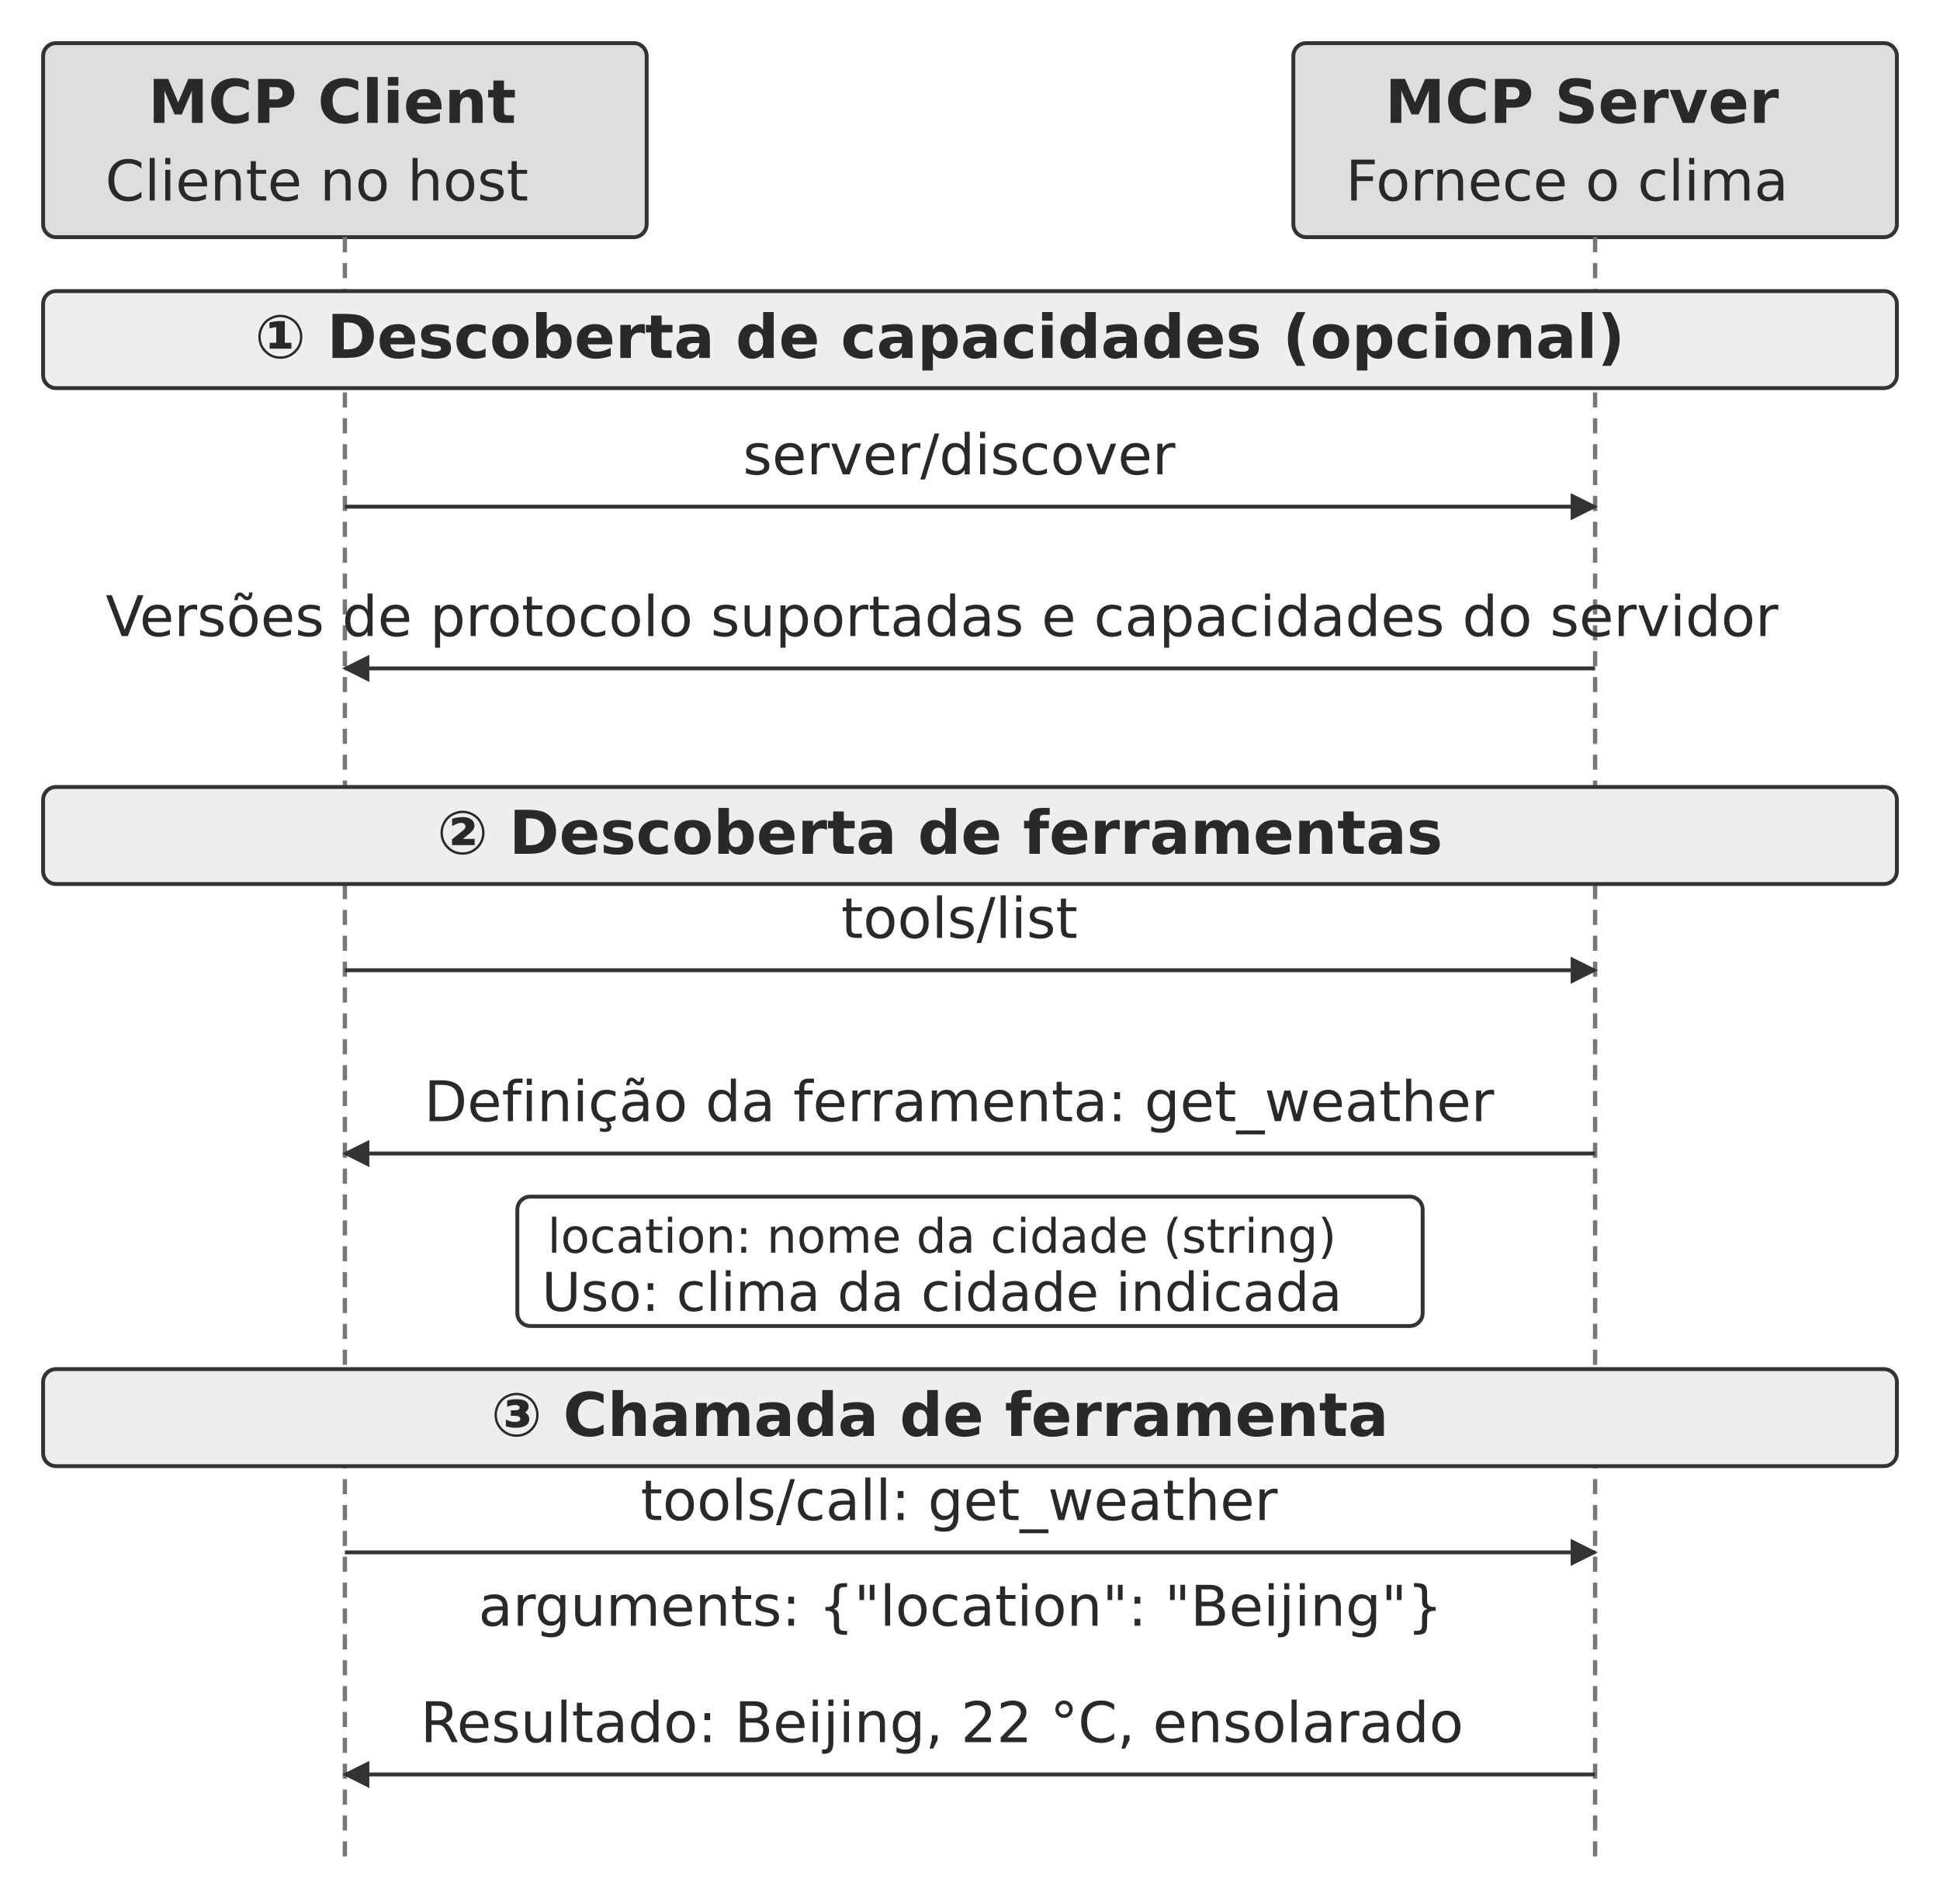
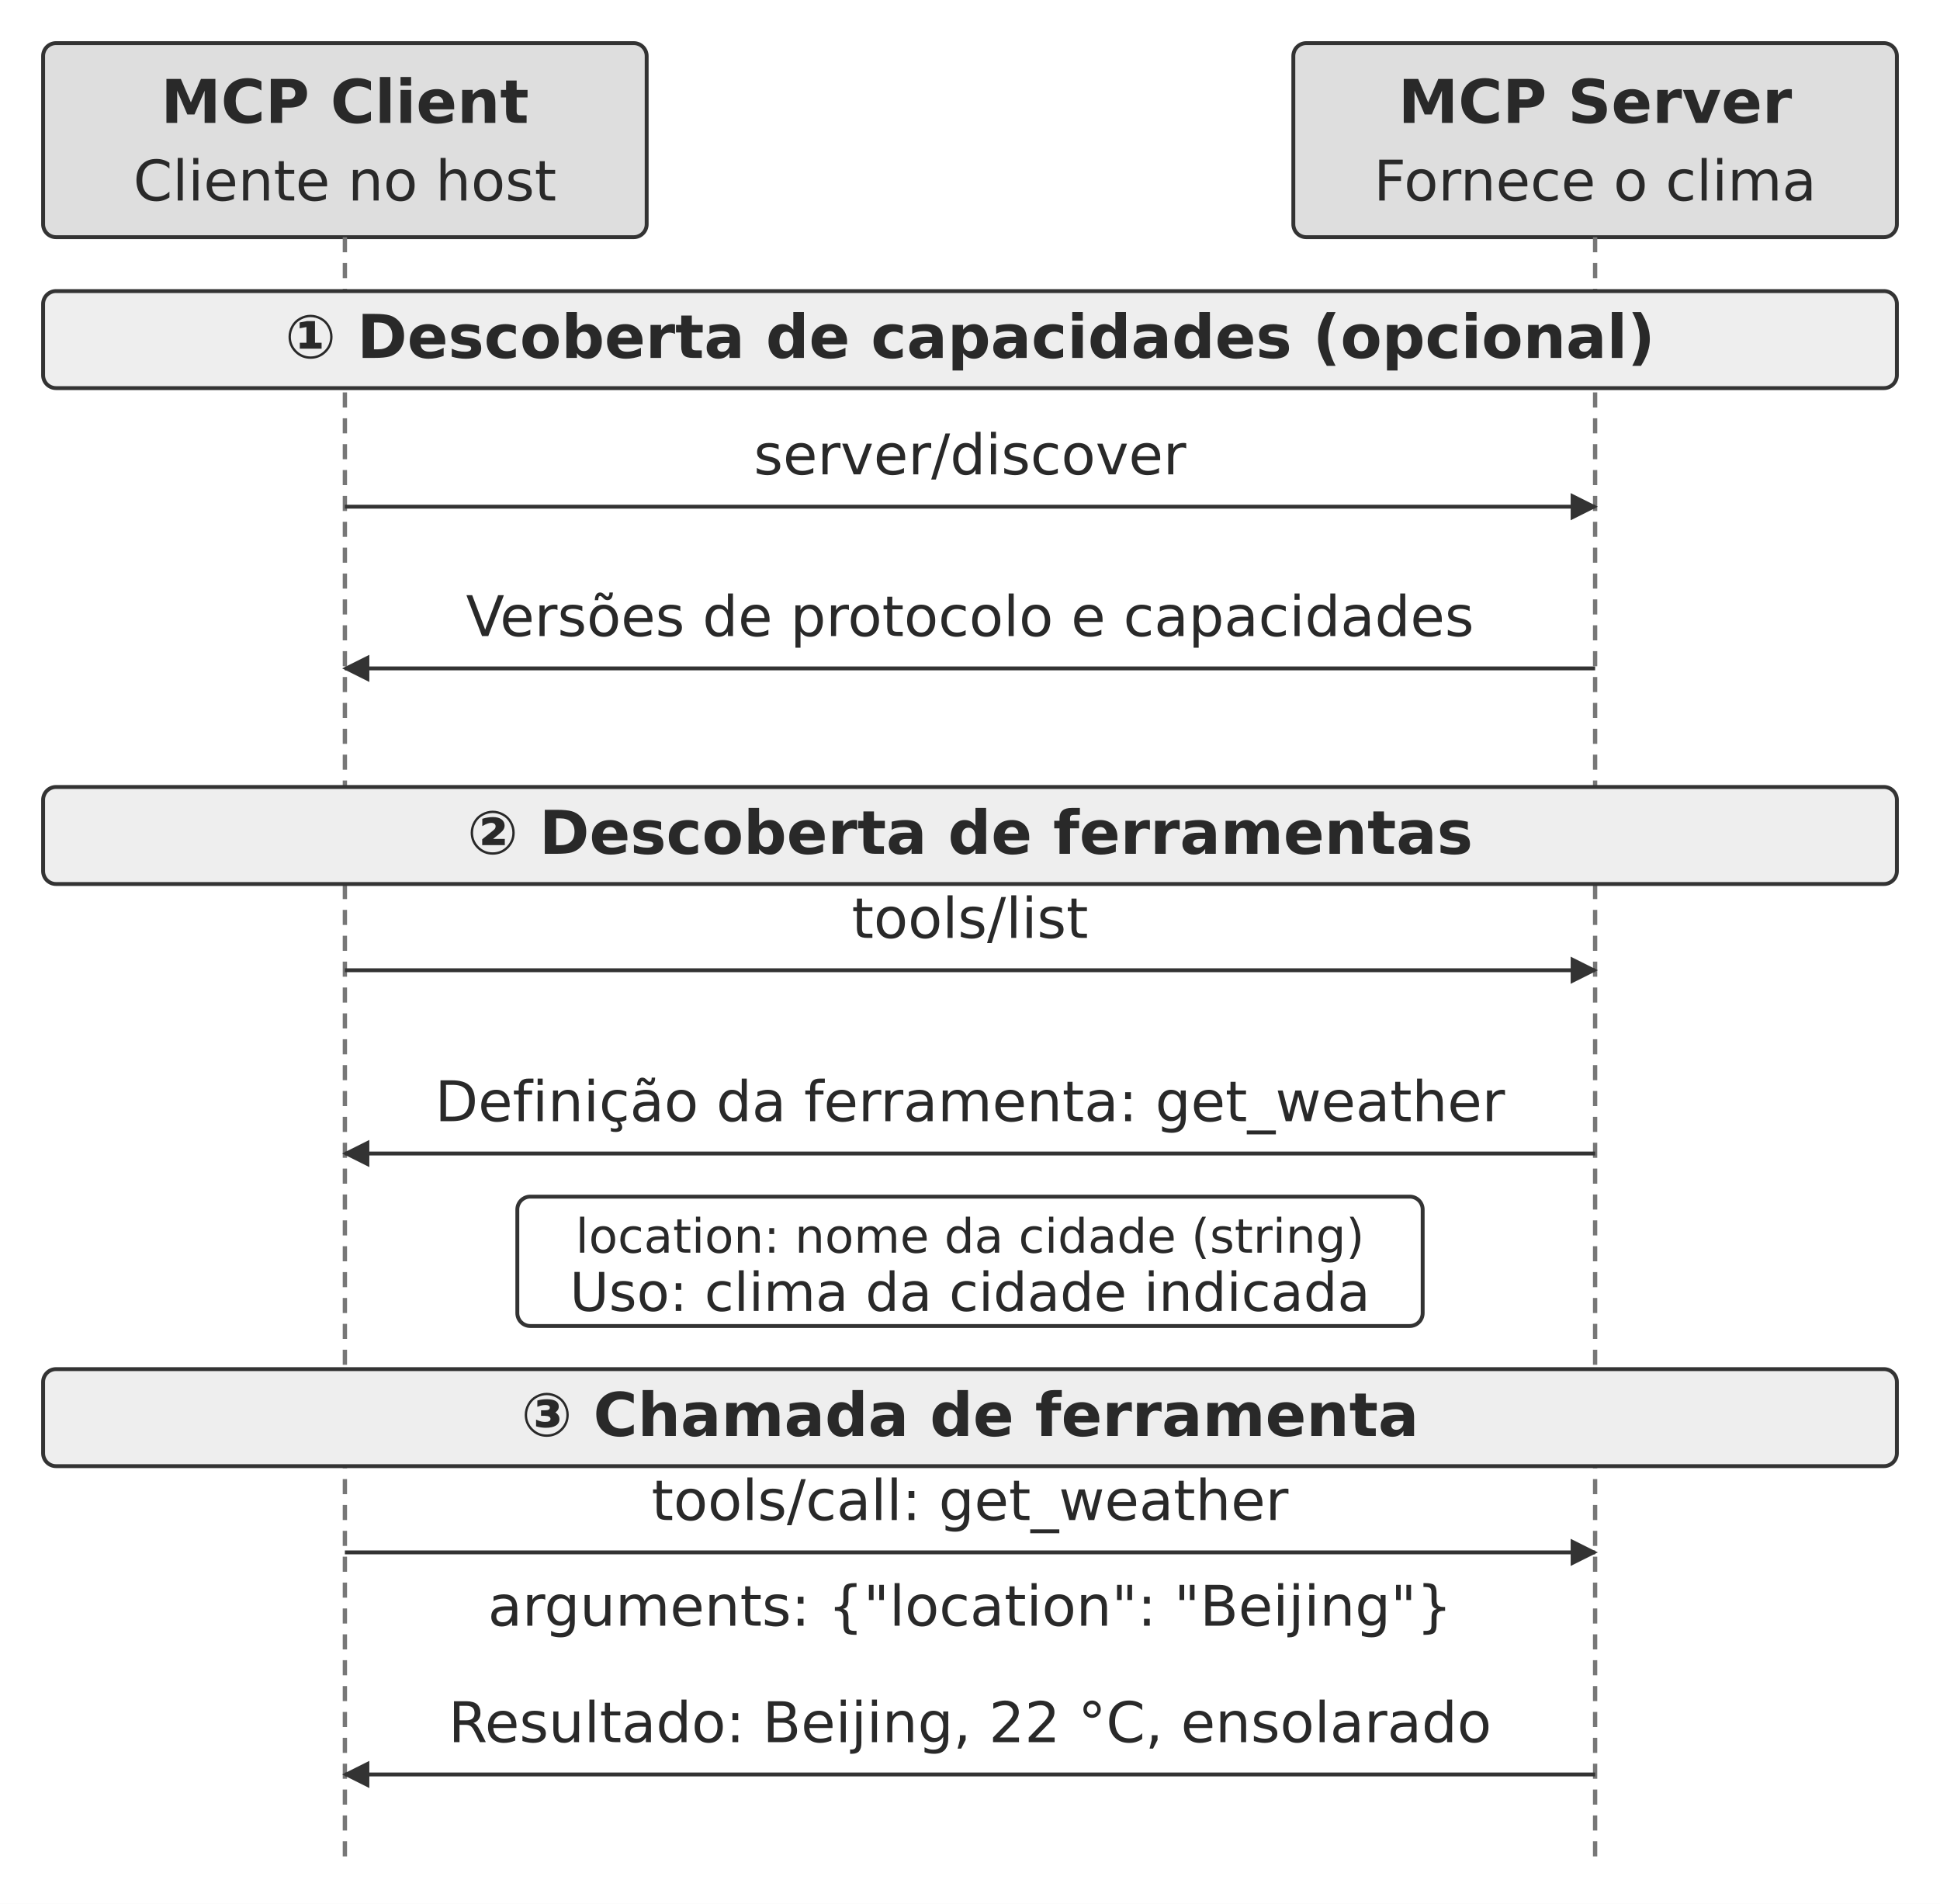
<svg xmlns="http://www.w3.org/2000/svg" width="106.000mm" height="103.998mm" viewBox="0 0 900 883" role="img" aria-labelledby="title desc">
  <defs>
    <marker id="arrow" viewBox="0 0 10 10" refX="9" refY="5" markerWidth="7" markerHeight="7" orient="auto-start-reverse">
      <path d="M0 0 L10 5 L0 10 Z" fill="#333333" />
    </marker>
  </defs>
  <rect width="900" height="883" fill="#ffffff" y="0" />
  <rect x="20" y="20" width="280" height="90" rx="6" fill="#dedede" stroke="#333333" stroke-width="1.8" />
-   <text x="154.11" y="57" text-anchor="middle" font-family="&quot;DejaVu Sans&quot;, Arial, &quot;Helvetica Neue&quot;, sans-serif" font-size="28.0" font-weight="700" fill="#292929">MCP Client</text>
-   <text x="147" y="93" text-anchor="middle" font-family="&quot;DejaVu Sans&quot;, Arial, &quot;Helvetica Neue&quot;, sans-serif" font-size="26.0" font-weight="400" fill="#292929">Cliente no host</text>
+   <text x="160" y="57" text-anchor="middle" font-family="&quot;DejaVu Sans&quot;, Arial, &quot;Helvetica Neue&quot;, sans-serif" font-size="28.0" font-weight="700" fill="#292929">MCP Client</text>
+   <text x="160" y="93" text-anchor="middle" font-family="&quot;DejaVu Sans&quot;, Arial, &quot;Helvetica Neue&quot;, sans-serif" font-size="26.0" font-weight="400" fill="#292929">Cliente no host</text>
  <rect x="600" y="20" width="280" height="90" rx="6" fill="#dedede" stroke="#333333" stroke-width="1.8" />
-   <text x="733.9" y="57" text-anchor="middle" font-family="&quot;DejaVu Sans&quot;, Arial, &quot;Helvetica Neue&quot;, sans-serif" font-size="28.0" font-weight="700" fill="#292929">MCP Server</text>
-   <text x="727" y="93" text-anchor="middle" font-family="&quot;DejaVu Sans&quot;, Arial, &quot;Helvetica Neue&quot;, sans-serif" font-size="26.0" font-weight="400" fill="#292929">Fornece o clima</text>
+   <text x="740" y="57" text-anchor="middle" font-family="&quot;DejaVu Sans&quot;, Arial, &quot;Helvetica Neue&quot;, sans-serif" font-size="28.0" font-weight="700" fill="#292929">MCP Server</text>
+   <text x="740" y="93" text-anchor="middle" font-family="&quot;DejaVu Sans&quot;, Arial, &quot;Helvetica Neue&quot;, sans-serif" font-size="26.0" font-weight="400" fill="#292929">Fornece o clima</text>
  <path d="M160 110 L160 863" fill="none" stroke="#777777" stroke-width="2" stroke-dasharray="7 5" />
  <path d="M740 110 L740 863" fill="none" stroke="#777777" stroke-width="2" stroke-dasharray="7 5" />
  <rect x="20" y="135" width="860" height="45" rx="6" fill="#eeeeee" stroke="#333333" stroke-width="1.8" />
-   <text x="436" y="166" text-anchor="middle" font-family="&quot;DejaVu Sans&quot;, Arial, &quot;Helvetica Neue&quot;, sans-serif" font-size="28.0" font-weight="700" fill="#292929">① Descoberta de capacidades (opcional)</text>
+   <text x="450" y="166" text-anchor="middle" font-family="&quot;DejaVu Sans&quot;, Arial, &quot;Helvetica Neue&quot;, sans-serif" font-size="28.0" font-weight="700" fill="#292929">① Descoberta de capacidades (opcional)</text>
  <rect x="20" y="365" width="860" height="45" rx="6" fill="#eeeeee" stroke="#333333" stroke-width="1.8" />
-   <text x="436" y="396" text-anchor="middle" font-family="&quot;DejaVu Sans&quot;, Arial, &quot;Helvetica Neue&quot;, sans-serif" font-size="28.0" font-weight="700" fill="#292929">② Descoberta de ferramentas</text>
+   <text x="450" y="396" text-anchor="middle" font-family="&quot;DejaVu Sans&quot;, Arial, &quot;Helvetica Neue&quot;, sans-serif" font-size="28.0" font-weight="700" fill="#292929">② Descoberta de ferramentas</text>
  <rect x="20" y="635" width="860" height="45" rx="6" fill="#eeeeee" stroke="#333333" stroke-width="1.8" />
-   <text x="436" y="666" text-anchor="middle" font-family="&quot;DejaVu Sans&quot;, Arial, &quot;Helvetica Neue&quot;, sans-serif" font-size="28.0" font-weight="700" fill="#292929">③ Chamada de ferramenta</text>
-   <text x="444.96" y="220" text-anchor="middle" font-family="&quot;DejaVu Sans&quot;, Arial, &quot;Helvetica Neue&quot;, sans-serif" font-size="26.0" font-weight="400" fill="#292929">server/discover</text>
+   <text x="450" y="666" text-anchor="middle" font-family="&quot;DejaVu Sans&quot;, Arial, &quot;Helvetica Neue&quot;, sans-serif" font-size="28.0" font-weight="700" fill="#292929">③ Chamada de ferramenta</text>
+   <text x="450" y="220" text-anchor="middle" font-family="&quot;DejaVu Sans&quot;, Arial, &quot;Helvetica Neue&quot;, sans-serif" font-size="26.0" font-weight="400" fill="#292929">server/discover</text>
  <path d="M160 235 L740 235" fill="none" stroke="#333333" stroke-width="1.8" marker-end="url(#arrow)" />
-   <text x="437" y="295" text-anchor="middle" font-family="&quot;DejaVu Sans&quot;, Arial, &quot;Helvetica Neue&quot;, sans-serif" font-size="26.0" font-weight="400" fill="#292929">Versões de protocolo suportadas e capacidades do servidor</text>
+   <text x="450" y="295" text-anchor="middle" font-family="&quot;DejaVu Sans&quot;, Arial, &quot;Helvetica Neue&quot;, sans-serif" font-size="26.0" font-weight="400" fill="#292929">Versões de protocolo e capacidades</text>
  <path d="M740 310 L160 310" fill="none" stroke="#333333" stroke-width="1.8" marker-end="url(#arrow)" />
-   <text x="445.1" y="435" text-anchor="middle" font-family="&quot;DejaVu Sans&quot;, Arial, &quot;Helvetica Neue&quot;, sans-serif" font-size="26.0" font-weight="400" fill="#292929">tools/list</text>
+   <text x="450" y="435" text-anchor="middle" font-family="&quot;DejaVu Sans&quot;, Arial, &quot;Helvetica Neue&quot;, sans-serif" font-size="26.0" font-weight="400" fill="#292929">tools/list</text>
  <path d="M160 450 L740 450" fill="none" stroke="#333333" stroke-width="1.8" marker-end="url(#arrow)" />
-   <text x="444.96" y="520" text-anchor="middle" font-family="&quot;DejaVu Sans&quot;, Arial, &quot;Helvetica Neue&quot;, sans-serif" font-size="26.0" font-weight="400" fill="#292929">Definição da ferramenta: get_weather</text>
+   <text x="450" y="520" text-anchor="middle" font-family="&quot;DejaVu Sans&quot;, Arial, &quot;Helvetica Neue&quot;, sans-serif" font-size="26.0" font-weight="400" fill="#292929">Definição da ferramenta: get_weather</text>
  <path d="M740 535 L160 535" fill="none" stroke="#333333" stroke-width="1.8" marker-end="url(#arrow)" />
  <rect x="240" y="555" width="420" height="60" rx="6" fill="#ffffff" stroke="#333333" stroke-width="1.8" />
-   <text x="437" y="581" text-anchor="middle" font-family="&quot;DejaVu Sans&quot;, Arial, &quot;Helvetica Neue&quot;, sans-serif" font-size="22.0" font-weight="400" fill="#292929">location: nome da cidade (string)</text>
-   <text x="437" y="608" text-anchor="middle" font-family="&quot;DejaVu Sans&quot;, Arial, &quot;Helvetica Neue&quot;, sans-serif" font-size="24.8" font-weight="400" fill="#292929">Uso: clima da cidade indicada</text>
-   <text x="444.96" y="705" text-anchor="middle" font-family="&quot;DejaVu Sans&quot;, Arial, &quot;Helvetica Neue&quot;, sans-serif" font-size="26.0" font-weight="400" fill="#292929">tools/call: get_weather</text>
+   <text x="450" y="581" text-anchor="middle" font-family="&quot;DejaVu Sans&quot;, Arial, &quot;Helvetica Neue&quot;, sans-serif" font-size="22.0" font-weight="400" fill="#292929">location: nome da cidade (string)</text>
+   <text x="450" y="608" text-anchor="middle" font-family="&quot;DejaVu Sans&quot;, Arial, &quot;Helvetica Neue&quot;, sans-serif" font-size="24.8" font-weight="400" fill="#292929">Uso: clima da cidade indicada</text>
+   <text x="450" y="705" text-anchor="middle" font-family="&quot;DejaVu Sans&quot;, Arial, &quot;Helvetica Neue&quot;, sans-serif" font-size="26.0" font-weight="400" fill="#292929">tools/call: get_weather</text>
  <path d="M160 720 L740 720" fill="none" stroke="#333333" stroke-width="1.8" marker-end="url(#arrow)" />
-   <text x="445.61" y="754" text-anchor="middle" font-family="&quot;DejaVu Sans&quot;, Arial, &quot;Helvetica Neue&quot;, sans-serif" font-size="26.0" font-weight="400" fill="#292929">arguments: {"location": "Beijing"}</text>
-   <text x="437" y="808" text-anchor="middle" font-family="&quot;DejaVu Sans&quot;, Arial, &quot;Helvetica Neue&quot;, sans-serif" font-size="26.0" font-weight="400" fill="#292929">Resultado: Beijing, 22 °C, ensolarado</text>
+   <text x="450" y="754" text-anchor="middle" font-family="&quot;DejaVu Sans&quot;, Arial, &quot;Helvetica Neue&quot;, sans-serif" font-size="26.0" font-weight="400" fill="#292929">arguments: {"location": "Beijing"}</text>
+   <text x="450" y="808" text-anchor="middle" font-family="&quot;DejaVu Sans&quot;, Arial, &quot;Helvetica Neue&quot;, sans-serif" font-size="26.0" font-weight="400" fill="#292929">Resultado: Beijing, 22 °C, ensolarado</text>
  <path d="M740 823 L160 823" fill="none" stroke="#333333" stroke-width="1.8" marker-end="url(#arrow)" />
  <defs />
</svg>
